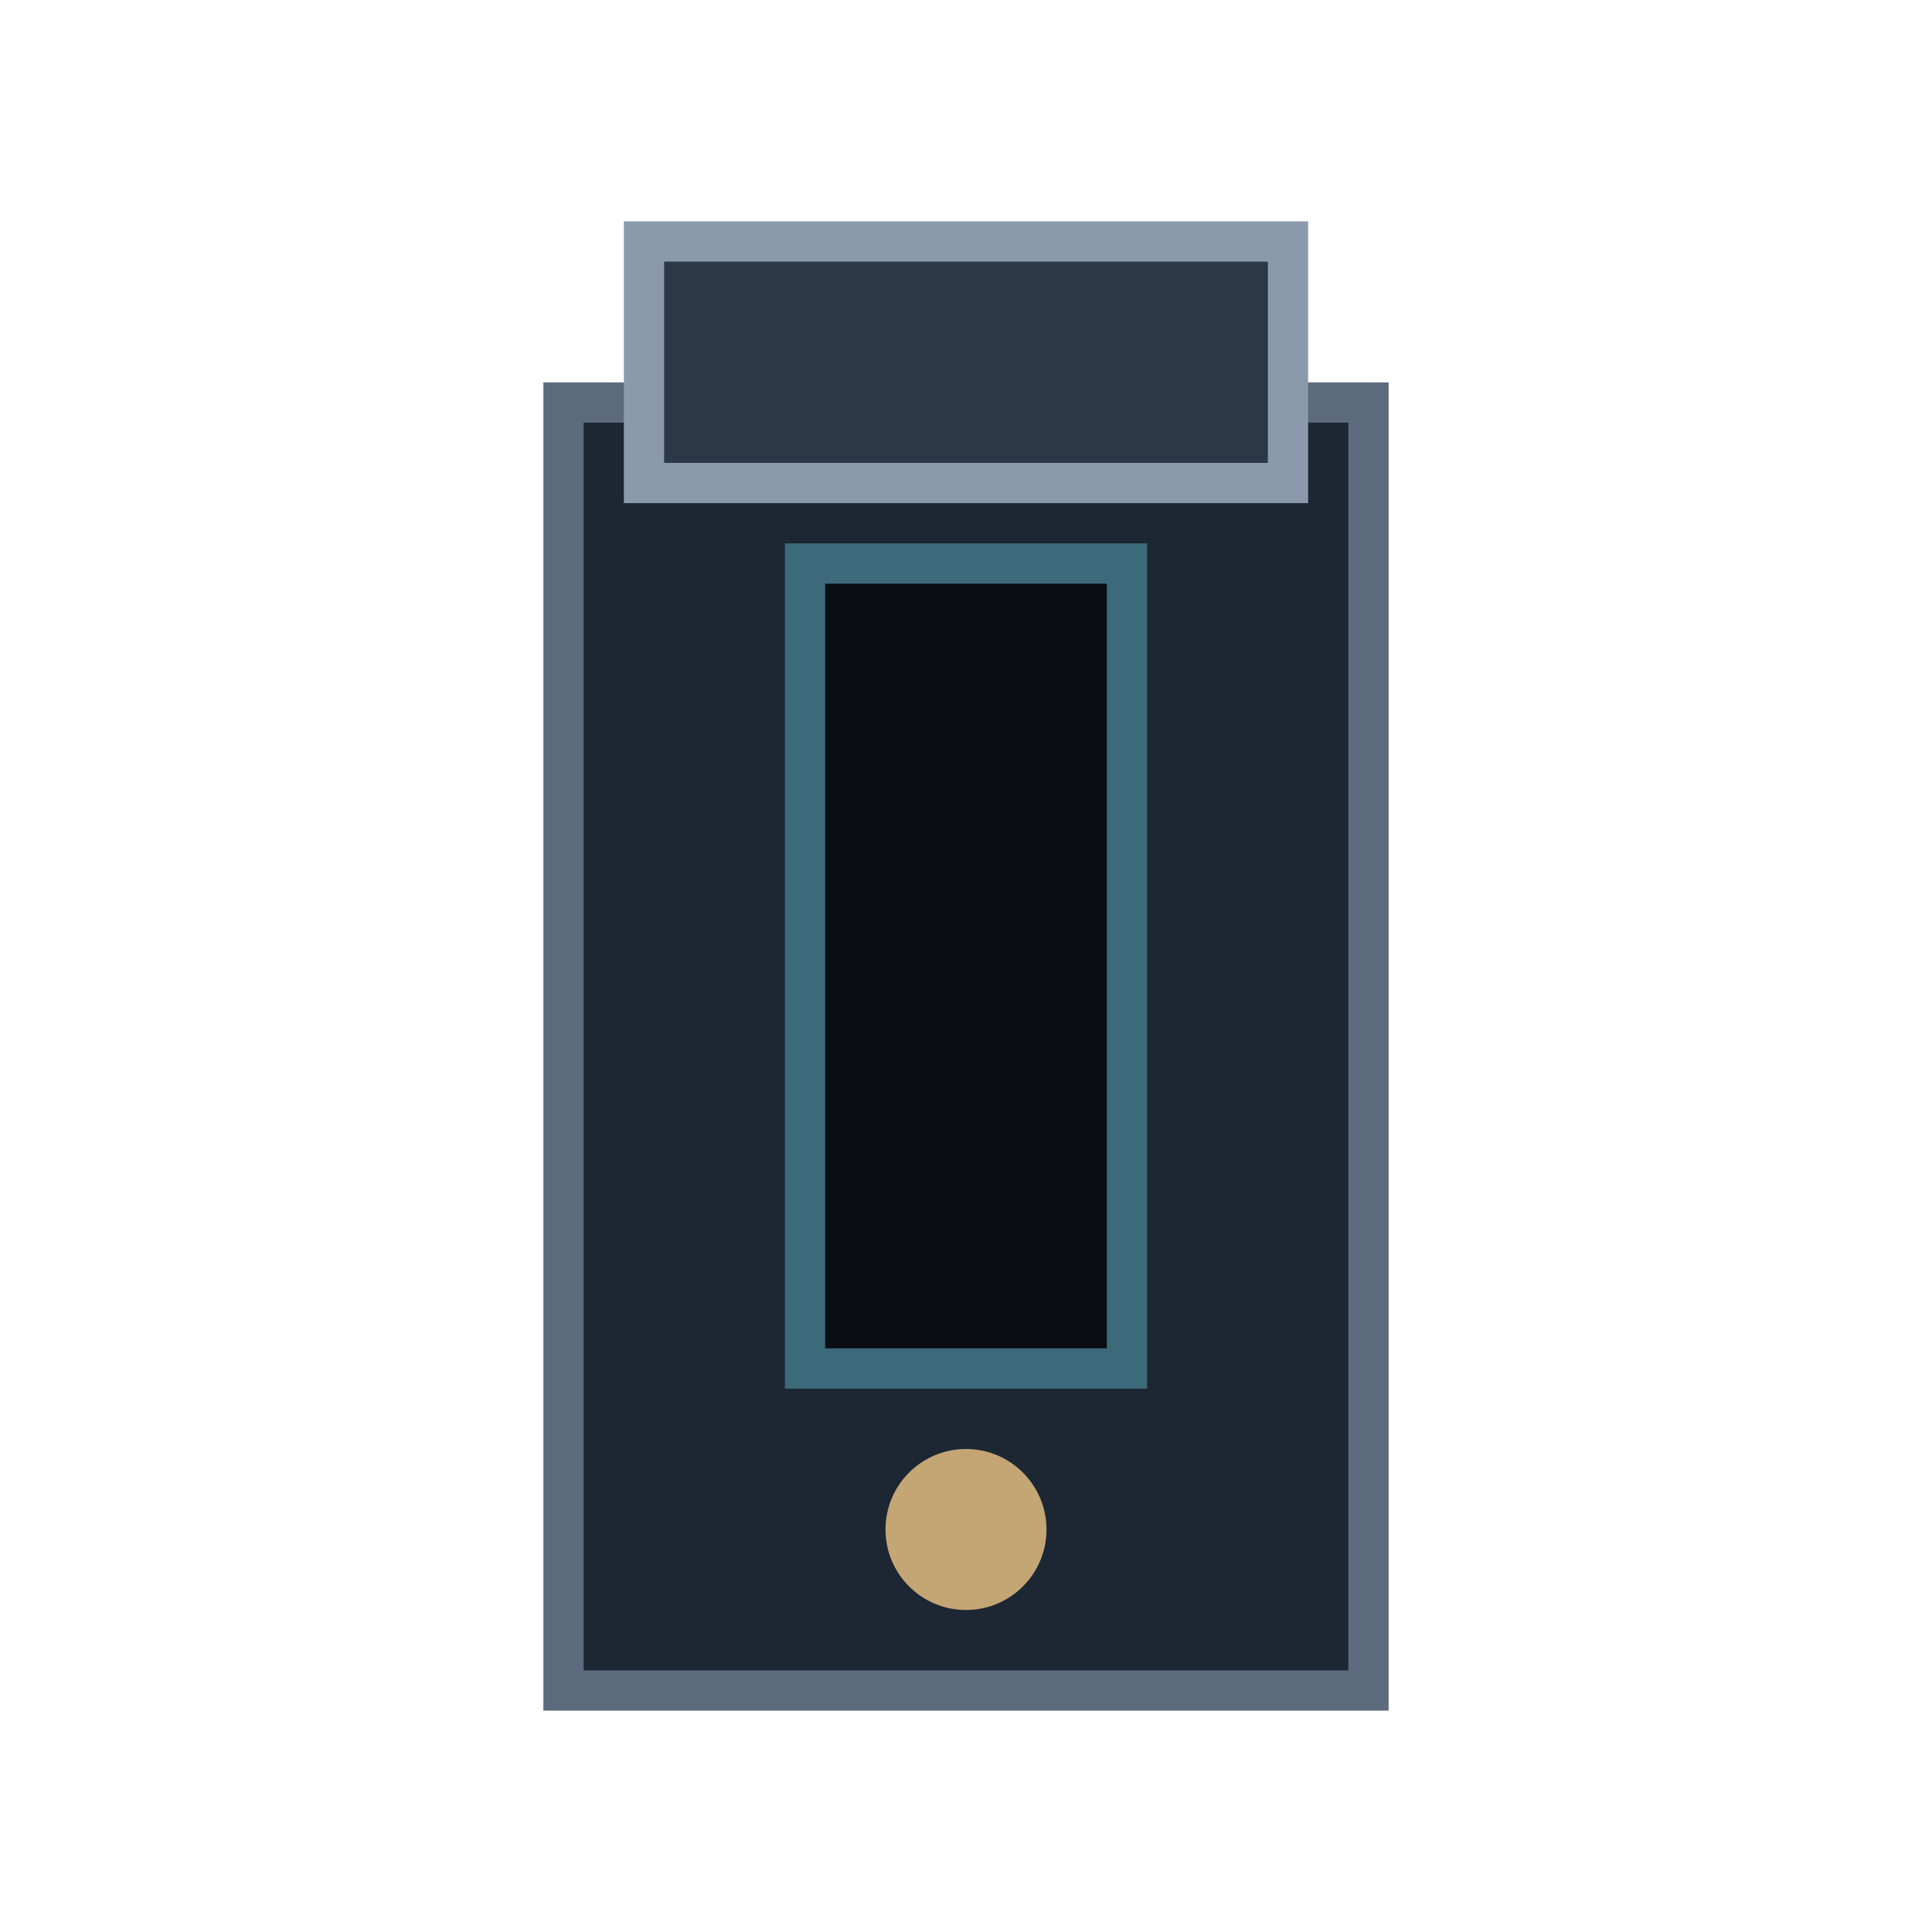
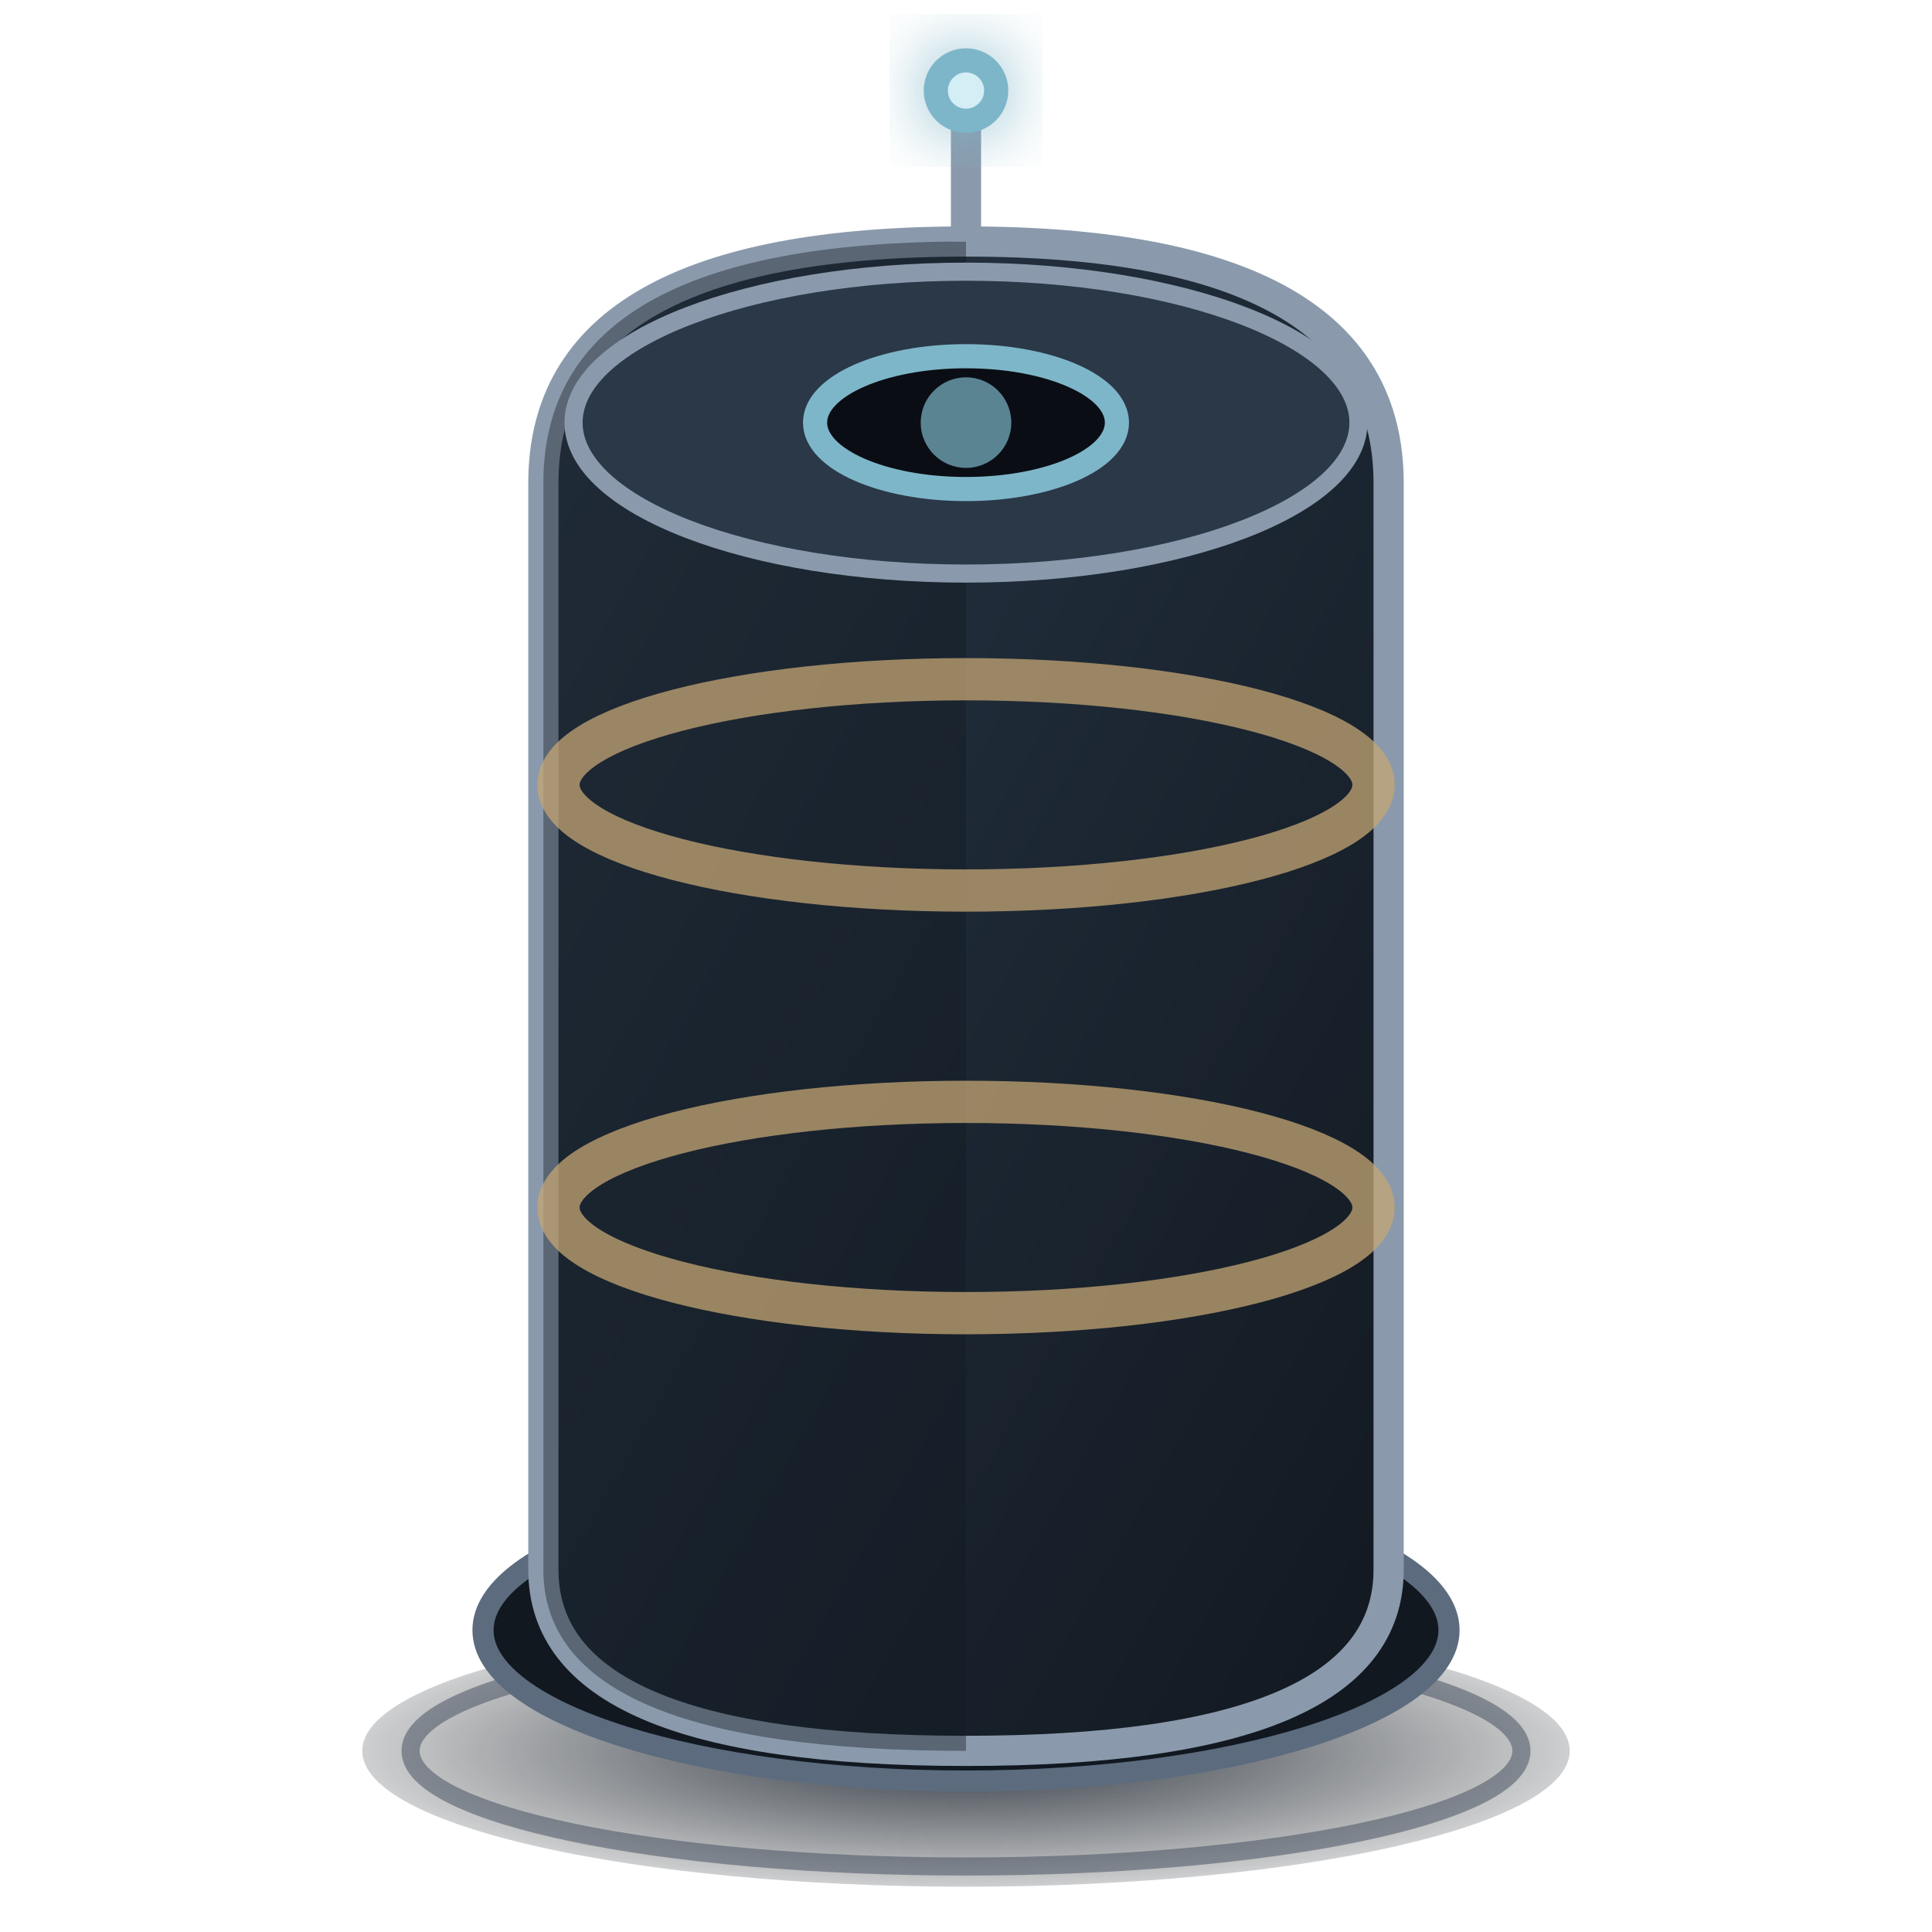
- <svg xmlns="http://www.w3.org/2000/svg" viewBox="0 0 48 48" width="48" height="48" fill="none">
-   <rect x="14" y="10" width="20" height="32" fill="#1c2733" stroke="#5c6b7e" />
-   <rect x="16" y="6" width="16" height="6" fill="#2a3848" stroke="#8a9aac" />
-   <rect x="20" y="14" width="8" height="20" fill="#0a0e14" stroke="#3d6a7a" />
-   <circle cx="24" cy="38" r="2" fill="#c4a574" />
+ <svg xmlns="http://www.w3.org/2000/svg" viewBox="0 0 64 64" width="64" height="64" fill="none">
+   <defs>
+     <radialGradient id="padG" cx="50%" cy="50%" r="50%">
+       <stop offset="0%" stop-color="#1c2733" stop-opacity="0.9" />
+       <stop offset="100%" stop-color="#0a0e14" stop-opacity="0.2" />
+     </radialGradient>
+     <radialGradient id="coreG" cx="40%" cy="35%" r="60%">
+       <stop offset="0%" stop-color="#d4eef5" />
+       <stop offset="45%" stop-color="#7eb6c9" />
+       <stop offset="100%" stop-color="#1a4050" stop-opacity="0.8" />
+     </radialGradient>
+     <linearGradient id="hullL" x1="0" y1="0" x2="1" y2="1">
+       <stop offset="0%" stop-color="#2a3848" />
+       <stop offset="50%" stop-color="#1c2733" />
+       <stop offset="100%" stop-color="#121820" />
+     </linearGradient>
+     <linearGradient id="steelL" x1="0" y1="0" x2="0" y2="1">
+       <stop offset="0%" stop-color="#b0bec8" />
+       <stop offset="40%" stop-color="#8a9aac" />
+       <stop offset="100%" stop-color="#5c6b7e" />
+     </linearGradient>
+     <linearGradient id="brassL" x1="0" y1="0" x2="0" y2="1">
+       <stop offset="0%" stop-color="#e0c9a0" />
+       <stop offset="100%" stop-color="#8a7350" />
+     </linearGradient>
+     <filter id="softGlow" x="-40%" y="-40%" width="180%" height="180%">
+       <feGaussianBlur stdDeviation="1.2" result="b" />
+       <feMerge>
+         <feMergeNode in="b" />
+         <feMergeNode in="SourceGraphic" />
+       </feMerge>
+     </filter>
+   </defs>
+   <ellipse cx="32" cy="58" rx="20" ry="4.5" fill="url(#padG)" />
+   <ellipse cx="32" cy="58" rx="18.4" ry="3.83" fill="none" stroke="#3d4a5a" stroke-width="0.6" opacity="0.5" />
+   <ellipse cx="32" cy="54" rx="16" ry="5" fill="#121820" stroke="#5c6b7e" stroke-width="0.7" />
+   <path d="M18 52 L18 16 Q18 8 32 8 Q46 8 46 16 L46 52 Q46 58 32 58 Q18 58 18 52 Z" fill="url(#hullL)" stroke="#8a9aac" stroke-width="1" />
+   <path d="M18 16 Q18 8 32 8 L32 58 Q18 58 18 52 Z" fill="#121820" opacity="0.4" />
+   <ellipse cx="32" cy="14" rx="13" ry="5" fill="#2a3848" stroke="#8a9aac" stroke-width="0.6" />
+   <ellipse cx="32" cy="26" rx="13.5" ry="3.5" fill="none" stroke="#c4a574" stroke-width="1.4" opacity="0.75" />
+   <ellipse cx="32" cy="40" rx="13.5" ry="3.5" fill="none" stroke="#c4a574" stroke-width="1.4" opacity="0.75" />
+   <ellipse cx="32" cy="14" rx="5" ry="2.2" fill="#0a0e14" stroke="#7eb6c9" stroke-width="0.8" />
+   <circle cx="32" cy="14" r="1.5" fill="#7eb6c9" opacity="0.7" />
+   <line x1="32" y1="8" x2="32" y2="3" stroke="#8a9aac" stroke-width="1" />
+   <circle cx="32" cy="3" r="1.4" fill="#7eb6c9" filter="url(#softGlow)" />
+   <circle cx="32" cy="3" r="0.6" fill="#d4eef5" />
</svg>
